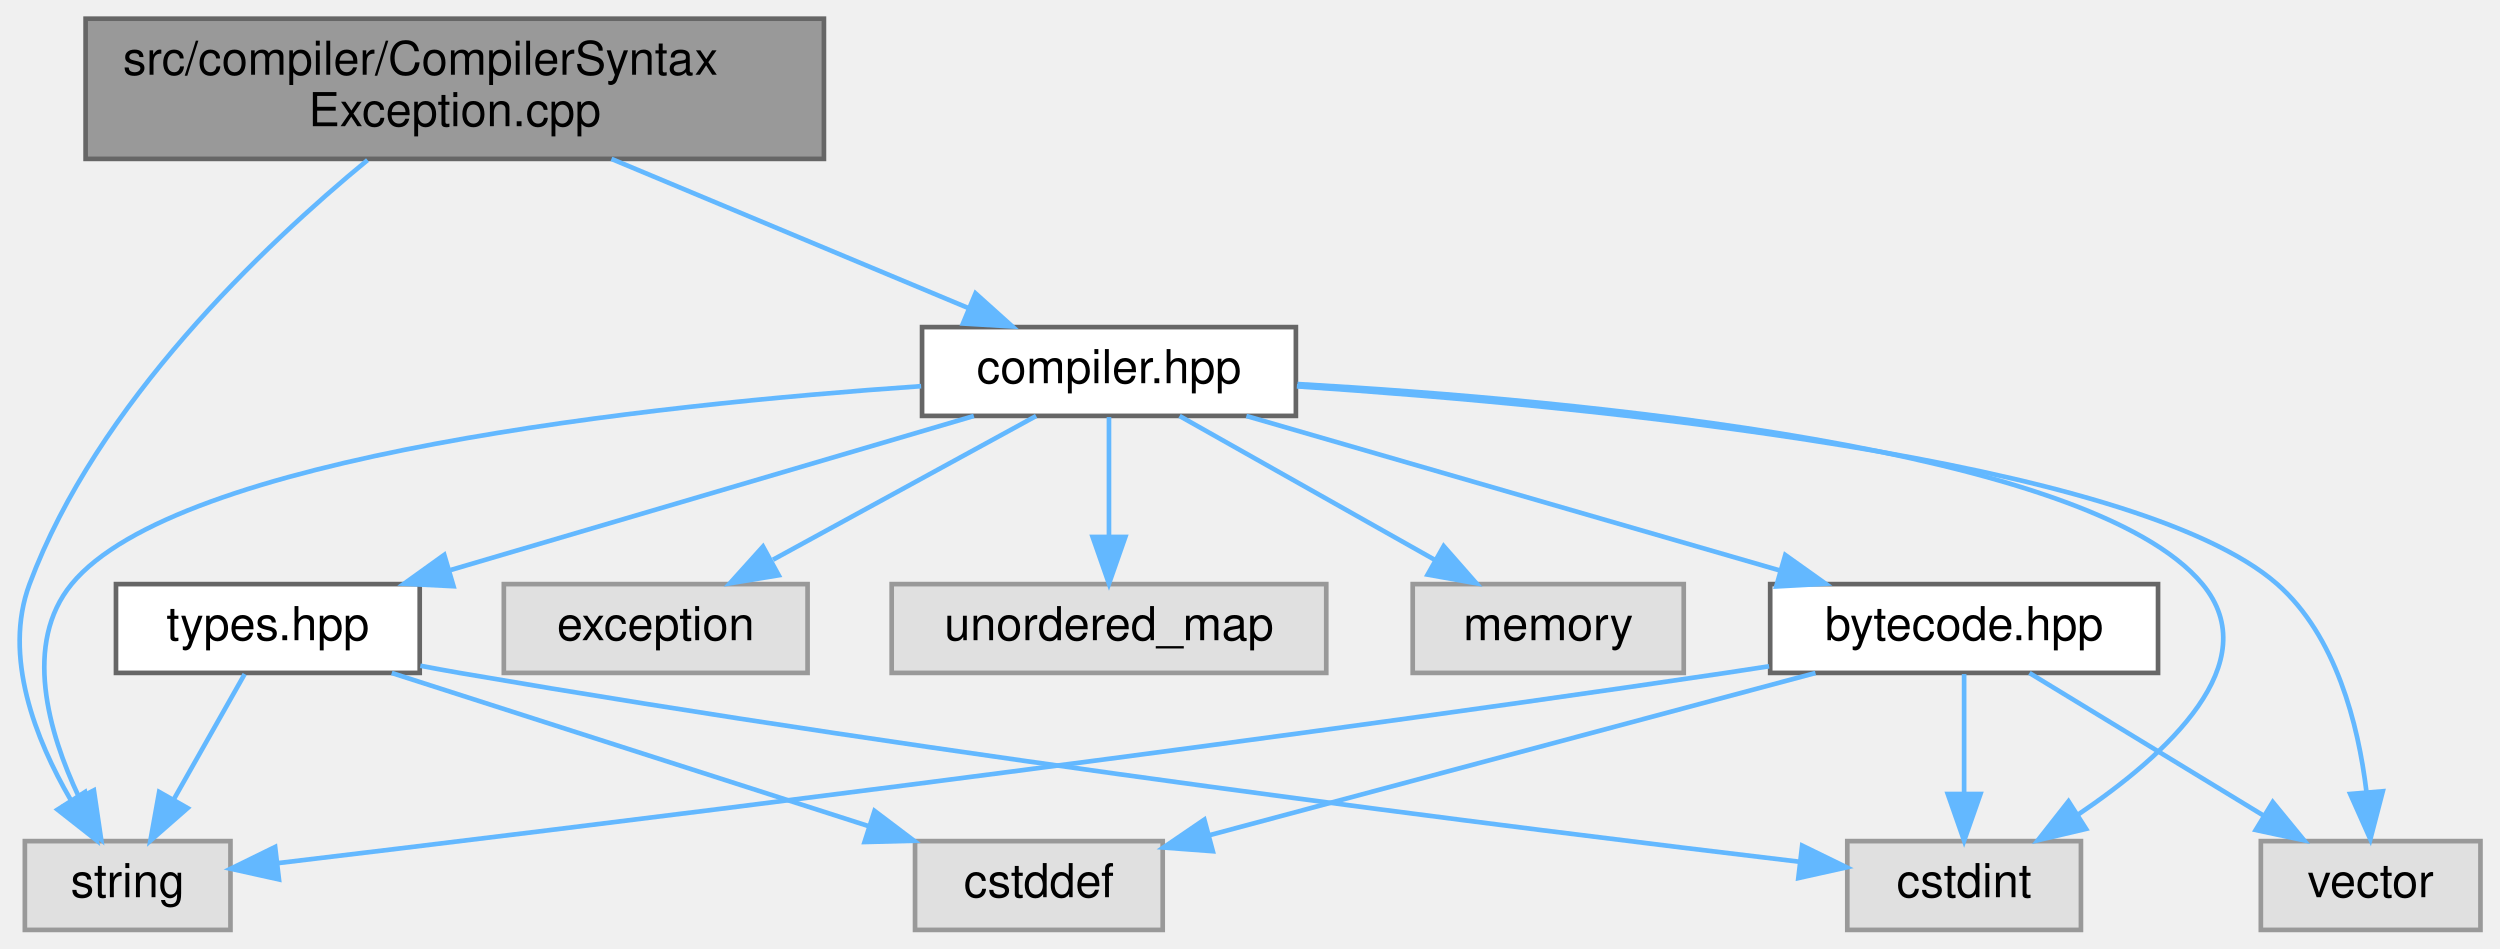
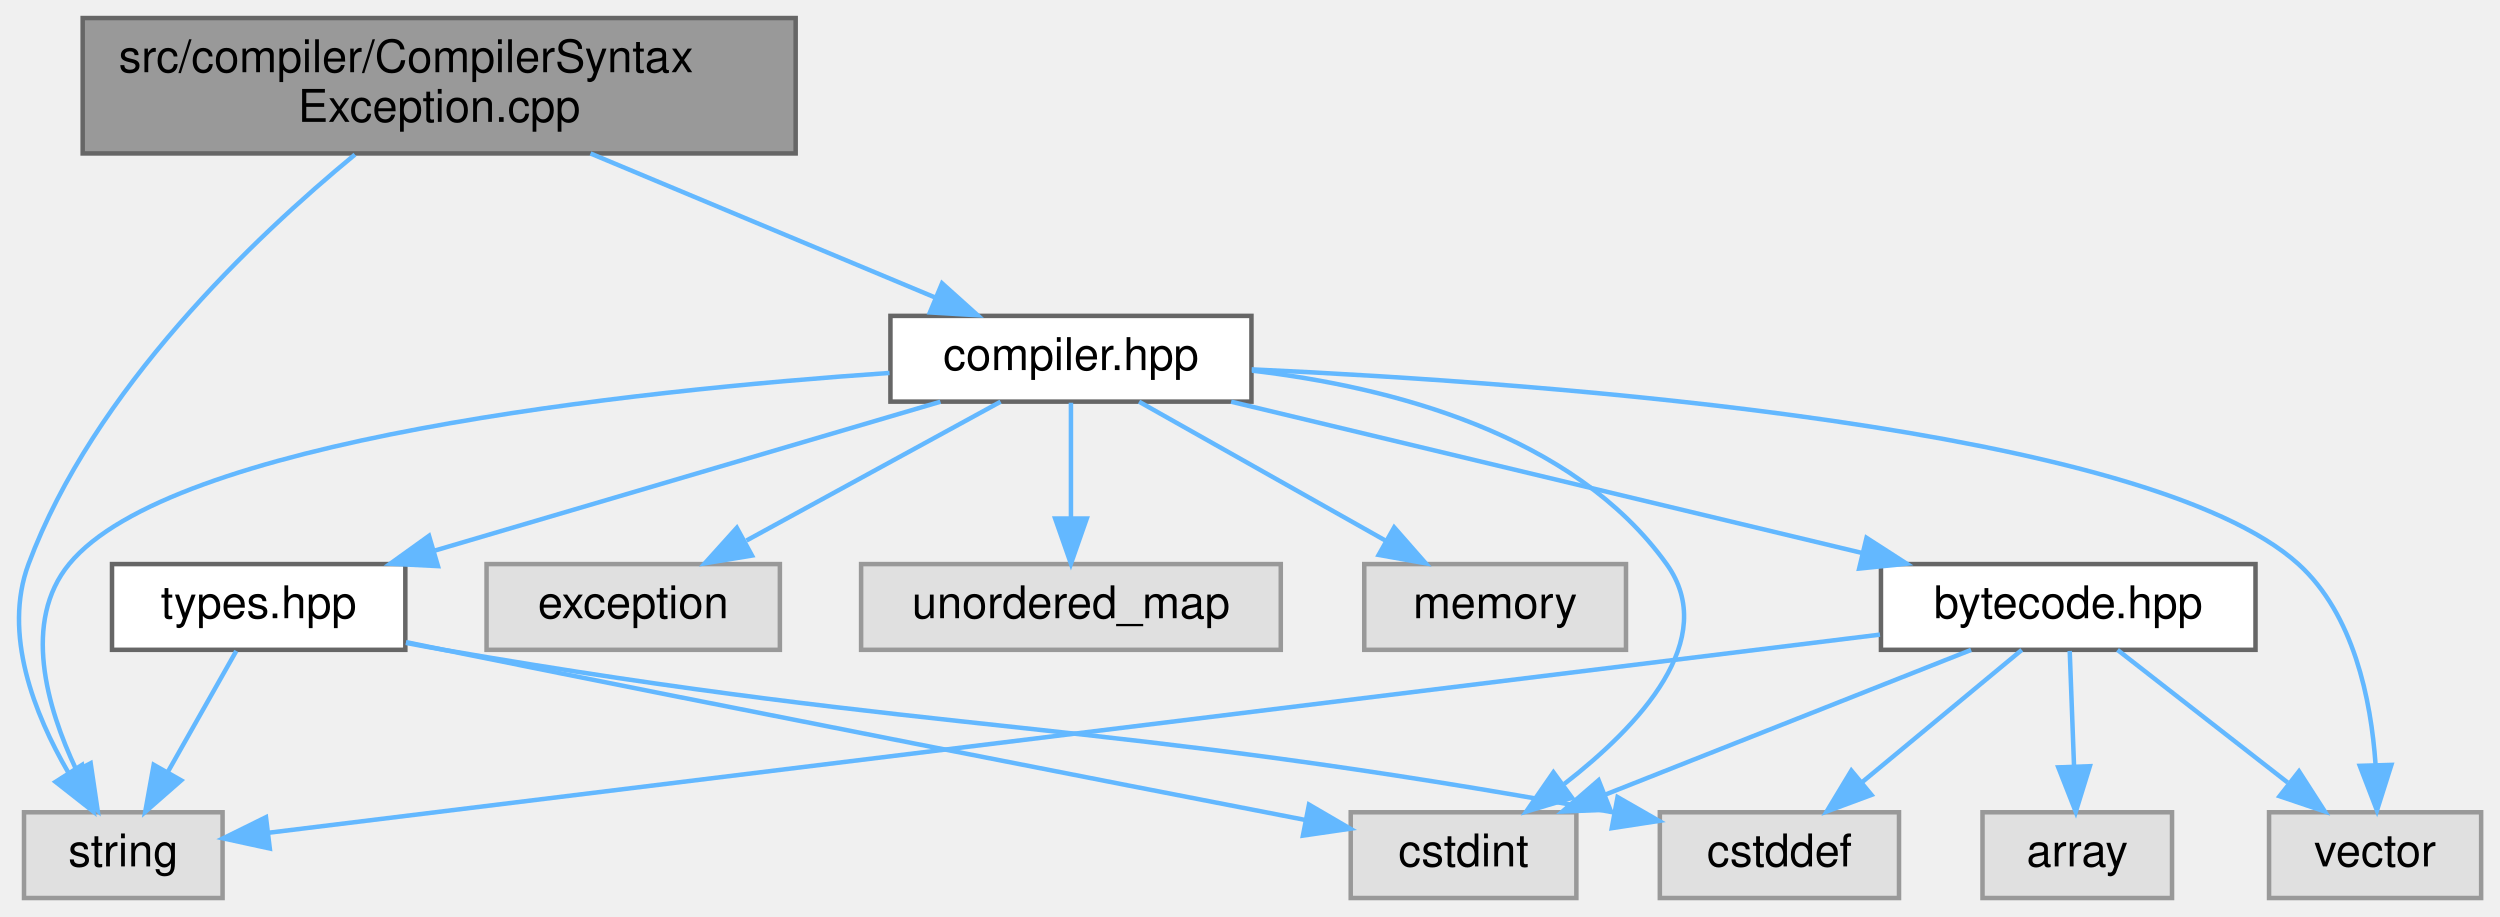
- <svg xmlns="http://www.w3.org/2000/svg" xmlns:xlink="http://www.w3.org/1999/xlink" width="535pt" height="203pt" viewBox="0.00 0.00 534.64 203.00">
+ <svg xmlns="http://www.w3.org/2000/svg" xmlns:xlink="http://www.w3.org/1999/xlink" width="554pt" height="203pt" viewBox="0.00 0.00 553.64 203.00">
  <g id="graph0" class="graph" transform="scale(1 1) rotate(0) translate(4 199)">
    <g id="Node000001" class="node">
      <g id="a_Node000001">
        <a xlink:title=" ">
          <polygon fill="#999999" stroke="#666666" points="172.14,-195 14.14,-195 14.14,-165 172.14,-165 172.14,-195" />
          <text text-anchor="start" x="22.14" y="-183" font-family="Helvetica,sans-Serif" font-size="10.00">src/compiler/CompilerSyntax</text>
          <text text-anchor="middle" x="93.14" y="-172" font-family="Helvetica,sans-Serif" font-size="10.00">Exception.cpp</text>
        </a>
      </g>
    </g>
    <g id="Node000002" class="node">
      <g id="a_Node000002">
        <a xlink:href="compiler_8hpp.html" target="_top" xlink:title=" ">
          <polygon fill="white" stroke="#666666" points="273.14,-129 193.14,-129 193.14,-110 273.14,-110 273.14,-129" />
          <text text-anchor="middle" x="233.14" y="-117" font-family="Helvetica,sans-Serif" font-size="10.00">compiler.hpp</text>
        </a>
      </g>
    </g>
    <g id="edge1_Node000001_Node000002" class="edge">
      <g id="a_edge1_Node000001_Node000002">
        <a xlink:title=" ">
          <path fill="none" stroke="#63b8ff" d="M126.67,-164.99C149.92,-155.27 180.63,-142.44 203.08,-133.06" />
          <polygon fill="#63b8ff" stroke="#63b8ff" points="204.58,-136.22 212.46,-129.14 201.89,-129.77 204.58,-136.22" />
        </a>
      </g>
    </g>
    <g id="Node000006" class="node">
      <g id="a_Node000006">
        <a xlink:title=" ">
          <polygon fill="#e0e0e0" stroke="#999999" points="45.14,-19 1.14,-19 1.14,0 45.14,0 45.14,-19" />
          <text text-anchor="middle" x="23.14" y="-7" font-family="Helvetica,sans-Serif" font-size="10.00">string</text>
        </a>
      </g>
    </g>
-     <g id="edge17_Node000001_Node000006" class="edge">
-       <g id="a_edge17_Node000001_Node000006">
+     <g id="edge18_Node000001_Node000006" class="edge">
+       <g id="a_edge18_Node000001_Node000006">
        <a xlink:title=" ">
          <path fill="none" stroke="#63b8ff" d="M74.47,-164.74C52.31,-146.51 16.55,-112.65 2.14,-74 -3.62,-58.57 3.45,-40.74 10.9,-27.91" />
          <polygon fill="#63b8ff" stroke="#63b8ff" points="14.03,-29.51 16.46,-19.2 8.13,-25.74 14.03,-29.51" />
        </a>
      </g>
    </g>
    <g id="Node000003" class="node">
      <g id="a_Node000003">
        <a xlink:href="bytecode_8hpp.html" target="_top" xlink:title=" ">
-           <polygon fill="white" stroke="#666666" points="457.64,-74 374.64,-74 374.64,-55 457.64,-55 457.64,-74" />
-           <text text-anchor="middle" x="416.14" y="-62" font-family="Helvetica,sans-Serif" font-size="10.00">bytecode.hpp</text>
+           <polygon fill="white" stroke="#666666" points="495.64,-74 412.64,-74 412.64,-55 495.64,-55 495.64,-74" />
+           <text text-anchor="middle" x="454.14" y="-62" font-family="Helvetica,sans-Serif" font-size="10.00">bytecode.hpp</text>
        </a>
      </g>
    </g>
    <g id="edge2_Node000002_Node000003" class="edge">
      <g id="a_edge2_Node000002_Node000003">
        <a xlink:title=" ">
-           <path fill="none" stroke="#63b8ff" d="M262.54,-109.98C293.53,-101.01 342.51,-86.82 376.81,-76.89" />
-           <polygon fill="#63b8ff" stroke="#63b8ff" points="377.87,-80.23 386.5,-74.08 375.93,-73.5 377.87,-80.23" />
+           <path fill="none" stroke="#63b8ff" d="M268.64,-109.98C306.63,-100.87 367.01,-86.4 408.5,-76.45" />
+           <polygon fill="#63b8ff" stroke="#63b8ff" points="409.44,-79.82 418.35,-74.08 407.81,-73.01 409.44,-79.82" />
        </a>
      </g>
    </g>
    <g id="Node000004" class="node">
      <g id="a_Node000004">
        <a xlink:title=" ">
-           <polygon fill="#e0e0e0" stroke="#999999" points="441.14,-19 391.14,-19 391.14,0 441.14,0 441.14,-19" />
-           <text text-anchor="middle" x="416.14" y="-7" font-family="Helvetica,sans-Serif" font-size="10.00">cstdint</text>
-         </a>
-       </g>
-     </g>
-     <g id="edge11_Node000002_Node000004" class="edge">
-       <g id="a_edge11_Node000002_Node000004">
-         <a xlink:title=" ">
-           <path fill="none" stroke="#63b8ff" d="M273.48,-116.82C333.8,-113.36 443.01,-103.15 467.14,-74 481.05,-57.19 459.65,-37.56 440.45,-24.63" />
-           <polygon fill="#63b8ff" stroke="#63b8ff" points="442.24,-21.62 431.93,-19.19 438.48,-27.52 442.24,-21.62" />
-         </a>
-       </g>
-     </g>
-     <g id="edge13_Node000002_Node000006" class="edge">
-       <g id="a_edge13_Node000002_Node000006">
+           <polygon fill="#e0e0e0" stroke="#999999" points="345.14,-19 295.14,-19 295.14,0 345.14,0 345.14,-19" />
+           <text text-anchor="middle" x="320.14" y="-7" font-family="Helvetica,sans-Serif" font-size="10.00">cstdint</text>
+         </a>
+       </g>
+     </g>
+     <g id="edge12_Node000002_Node000004" class="edge">
+       <g id="a_edge12_Node000002_Node000004">
+         <a xlink:title=" ">
+           <path fill="none" stroke="#63b8ff" d="M273.27,-116.87C303.95,-113.26 344.4,-102.88 365.14,-74 377.08,-57.36 359.11,-38.17 342.45,-25.27" />
+           <polygon fill="#63b8ff" stroke="#63b8ff" points="344.18,-22.2 334.03,-19.15 340.06,-27.86 344.18,-22.2" />
+         </a>
+       </g>
+     </g>
+     <g id="edge14_Node000002_Node000006" class="edge">
+       <g id="a_edge14_Node000002_Node000006">
        <a xlink:title=" ">
          <path fill="none" stroke="#63b8ff" d="M192.94,-116.36C135.33,-112.37 33.68,-101.52 11.14,-74 0.72,-61.29 6.15,-42.34 12.7,-28.45" />
          <polygon fill="#63b8ff" stroke="#63b8ff" points="15.91,-29.87 17.46,-19.39 9.71,-26.62 15.91,-29.87" />
        </a>
      </g>
    </g>
    <g id="Node000007" class="node">
      <g id="a_Node000007">
        <a xlink:title=" ">
-           <polygon fill="#e0e0e0" stroke="#999999" points="526.64,-19 479.64,-19 479.64,0 526.64,0 526.64,-19" />
-           <text text-anchor="middle" x="503.14" y="-7" font-family="Helvetica,sans-Serif" font-size="10.00">vector</text>
-         </a>
-       </g>
-     </g>
-     <g id="edge15_Node000002_Node000007" class="edge">
-       <g id="a_edge15_Node000002_Node000007">
-         <a xlink:title=" ">
-           <path fill="none" stroke="#63b8ff" d="M273.35,-116.32C335.9,-112.14 452.55,-100.88 483.14,-74 495.74,-62.92 500.48,-43.99 502.23,-29.67" />
-           <polygon fill="#63b8ff" stroke="#63b8ff" points="505.74,-29.67 503.07,-19.41 498.76,-29.09 505.74,-29.67" />
-         </a>
-       </g>
-     </g>
-     <g id="Node000008" class="node">
-       <g id="a_Node000008">
+           <polygon fill="#e0e0e0" stroke="#999999" points="545.64,-19 498.64,-19 498.64,0 545.64,0 545.64,-19" />
+           <text text-anchor="middle" x="522.14" y="-7" font-family="Helvetica,sans-Serif" font-size="10.00">vector</text>
+         </a>
+       </g>
+     </g>
+     <g id="edge16_Node000002_Node000007" class="edge">
+       <g id="a_edge16_Node000002_Node000007">
+         <a xlink:title=" ">
+           <path fill="none" stroke="#63b8ff" d="M273.19,-117.15C340.38,-114.06 471.75,-104.23 505.14,-74 517.42,-62.88 521.24,-43.95 522.24,-29.64" />
+           <polygon fill="#63b8ff" stroke="#63b8ff" points="525.75,-29.5 522.55,-19.4 518.75,-29.29 525.75,-29.5" />
+         </a>
+       </g>
+     </g>
+     <g id="Node000009" class="node">
+       <g id="a_Node000009">
        <a xlink:href="types_8hpp.html" target="_top" xlink:title=" ">
          <polygon fill="white" stroke="#666666" points="85.64,-74 20.64,-74 20.64,-55 85.64,-55 85.64,-74" />
          <text text-anchor="middle" x="53.14" y="-62" font-family="Helvetica,sans-Serif" font-size="10.00">types.hpp</text>
        </a>
      </g>
    </g>
-     <g id="edge7_Node000002_Node000008" class="edge">
-       <g id="a_edge7_Node000002_Node000008">
+     <g id="edge8_Node000002_Node000009" class="edge">
+       <g id="a_edge8_Node000002_Node000009">
        <a xlink:title=" ">
          <path fill="none" stroke="#63b8ff" d="M204.22,-109.98C173.87,-101.05 125.97,-86.94 92.26,-77.02" />
          <polygon fill="#63b8ff" stroke="#63b8ff" points="92.87,-73.55 82.28,-74.08 90.89,-80.26 92.87,-73.55" />
        </a>
      </g>
    </g>
-     <g id="Node000009" class="node">
-       <g id="a_Node000009">
+     <g id="Node000010" class="node">
+       <g id="a_Node000010">
        <a xlink:title=" ">
          <polygon fill="#e0e0e0" stroke="#999999" points="168.64,-74 103.64,-74 103.64,-55 168.64,-55 168.64,-74" />
          <text text-anchor="middle" x="136.14" y="-62" font-family="Helvetica,sans-Serif" font-size="10.00">exception</text>
        </a>
      </g>
    </g>
-     <g id="edge12_Node000002_Node000009" class="edge">
-       <g id="a_edge12_Node000002_Node000009">
+     <g id="edge13_Node000002_Node000010" class="edge">
+       <g id="a_edge13_Node000002_Node000010">
        <a xlink:title=" ">
          <path fill="none" stroke="#63b8ff" d="M217.55,-109.98C202.37,-101.69 179.04,-88.94 161.24,-79.22" />
          <polygon fill="#63b8ff" stroke="#63b8ff" points="162.46,-75.89 152.01,-74.17 159.1,-82.04 162.46,-75.89" />
        </a>
      </g>
    </g>
-     <g id="Node000010" class="node">
-       <g id="a_Node000010">
+     <g id="Node000011" class="node">
+       <g id="a_Node000011">
        <a xlink:title=" ">
          <polygon fill="#e0e0e0" stroke="#999999" points="279.64,-74 186.64,-74 186.64,-55 279.64,-55 279.64,-74" />
          <text text-anchor="middle" x="233.14" y="-62" font-family="Helvetica,sans-Serif" font-size="10.00">unordered_map</text>
        </a>
      </g>
    </g>
-     <g id="edge14_Node000002_Node000010" class="edge">
-       <g id="a_edge14_Node000002_Node000010">
+     <g id="edge15_Node000002_Node000011" class="edge">
+       <g id="a_edge15_Node000002_Node000011">
        <a xlink:title=" ">
          <path fill="none" stroke="#63b8ff" d="M233.14,-109.75C233.14,-102.8 233.14,-92.85 233.14,-84.13" />
          <polygon fill="#63b8ff" stroke="#63b8ff" points="236.64,-84.09 233.14,-74.09 229.64,-84.09 236.64,-84.09" />
        </a>
      </g>
    </g>
-     <g id="Node000011" class="node">
-       <g id="a_Node000011">
+     <g id="Node000012" class="node">
+       <g id="a_Node000012">
        <a xlink:title=" ">
          <polygon fill="#e0e0e0" stroke="#999999" points="356.14,-74 298.14,-74 298.14,-55 356.14,-55 356.14,-74" />
          <text text-anchor="middle" x="327.14" y="-62" font-family="Helvetica,sans-Serif" font-size="10.00">memory</text>
        </a>
      </g>
    </g>
-     <g id="edge16_Node000002_Node000011" class="edge">
-       <g id="a_edge16_Node000002_Node000011">
+     <g id="edge17_Node000002_Node000012" class="edge">
+       <g id="a_edge17_Node000002_Node000012">
        <a xlink:title=" ">
          <path fill="none" stroke="#63b8ff" d="M248.24,-109.98C262.95,-101.69 285.56,-88.94 302.81,-79.22" />
          <polygon fill="#63b8ff" stroke="#63b8ff" points="304.77,-82.13 311.76,-74.17 301.33,-76.03 304.77,-82.13" />
        </a>
      </g>
    </g>
    <g id="edge3_Node000003_Node000004" class="edge">
      <g id="a_edge3_Node000003_Node000004">
        <a xlink:title=" ">
-           <path fill="none" stroke="#63b8ff" d="M416.14,-54.75C416.14,-47.8 416.14,-37.85 416.14,-29.13" />
-           <polygon fill="#63b8ff" stroke="#63b8ff" points="419.64,-29.09 416.14,-19.09 412.64,-29.09 419.64,-29.09" />
+           <path fill="none" stroke="#63b8ff" d="M432.61,-54.98C410.66,-46.3 376.4,-32.75 351.45,-22.88" />
+           <polygon fill="#63b8ff" stroke="#63b8ff" points="352.64,-19.59 342.06,-19.17 350.07,-26.1 352.64,-19.59" />
        </a>
      </g>
    </g>
    <g id="Node000005" class="node">
      <g id="a_Node000005">
        <a xlink:title=" ">
-           <polygon fill="#e0e0e0" stroke="#999999" points="244.64,-19 191.64,-19 191.64,0 244.64,0 244.64,-19" />
-           <text text-anchor="middle" x="218.14" y="-7" font-family="Helvetica,sans-Serif" font-size="10.00">cstddef</text>
+           <polygon fill="#e0e0e0" stroke="#999999" points="416.64,-19 363.64,-19 363.64,0 416.64,0 416.64,-19" />
+           <text text-anchor="middle" x="390.14" y="-7" font-family="Helvetica,sans-Serif" font-size="10.00">cstddef</text>
        </a>
      </g>
    </g>
    <g id="edge4_Node000003_Node000005" class="edge">
      <g id="a_edge4_Node000003_Node000005">
        <a xlink:title=" ">
-           <path fill="none" stroke="#63b8ff" d="M384.33,-54.98C348.95,-45.52 291.91,-30.25 254.72,-20.29" />
-           <polygon fill="#63b8ff" stroke="#63b8ff" points="255.36,-16.84 244.79,-17.63 253.55,-23.6 255.36,-16.84" />
+           <path fill="none" stroke="#63b8ff" d="M443.85,-54.98C434.3,-47.07 419.86,-35.11 408.35,-25.58" />
+           <polygon fill="#63b8ff" stroke="#63b8ff" points="410.54,-22.85 400.61,-19.17 406.08,-28.24 410.54,-22.85" />
        </a>
      </g>
    </g>
    <g id="edge5_Node000003_Node000006" class="edge">
      <g id="a_edge5_Node000003_Node000006">
        <a xlink:title=" ">
-           <path fill="none" stroke="#63b8ff" d="M374.41,-56.42C371.27,-55.93 368.16,-55.45 365.14,-55 251.44,-38.13 115.94,-21.54 55.28,-14.29" />
-           <polygon fill="#63b8ff" stroke="#63b8ff" points="55.52,-10.8 45.18,-13.09 54.7,-17.75 55.52,-10.8" />
+           <path fill="none" stroke="#63b8ff" d="M412.42,-58.37C326.67,-47.83 132.21,-23.91 55.31,-14.46" />
+           <polygon fill="#63b8ff" stroke="#63b8ff" points="55.61,-10.97 45.26,-13.22 54.76,-17.91 55.61,-10.97" />
        </a>
      </g>
    </g>
    <g id="edge6_Node000003_Node000007" class="edge">
      <g id="a_edge6_Node000003_Node000007">
        <a xlink:title=" ">
-           <path fill="none" stroke="#63b8ff" d="M430.12,-54.98C443.61,-46.77 464.27,-34.18 480.18,-24.49" />
-           <polygon fill="#63b8ff" stroke="#63b8ff" points="482.19,-27.36 488.9,-19.17 478.54,-21.38 482.19,-27.36" />
-         </a>
-       </g>
-     </g>
-     <g id="edge9_Node000008_Node000004" class="edge">
-       <g id="a_edge9_Node000008_Node000004">
-         <a xlink:title=" ">
-           <path fill="none" stroke="#63b8ff" d="M85.77,-56.53C88.6,-55.99 91.42,-55.47 94.14,-55 198.01,-37.08 321.73,-21.62 381.03,-14.57" />
-           <polygon fill="#63b8ff" stroke="#63b8ff" points="381.48,-18.04 391,-13.39 380.66,-11.09 381.48,-18.04" />
-         </a>
-       </g>
-     </g>
-     <g id="edge8_Node000008_Node000005" class="edge">
-       <g id="a_edge8_Node000008_Node000005">
-         <a xlink:title=" ">
-           <path fill="none" stroke="#63b8ff" d="M79.65,-54.98C107.35,-46.09 151,-32.07 181.88,-22.15" />
-           <polygon fill="#63b8ff" stroke="#63b8ff" points="182.97,-25.47 191.42,-19.08 180.83,-18.81 182.97,-25.47" />
-         </a>
-       </g>
-     </g>
-     <g id="edge10_Node000008_Node000006" class="edge">
-       <g id="a_edge10_Node000008_Node000006">
+           <path fill="none" stroke="#63b8ff" d="M465.06,-54.98C475.21,-47.07 490.56,-35.11 502.78,-25.58" />
+           <polygon fill="#63b8ff" stroke="#63b8ff" points="505.28,-28.08 511.01,-19.17 500.97,-22.56 505.28,-28.08" />
+         </a>
+       </g>
+     </g>
+     <g id="Node000008" class="node">
+       <g id="a_Node000008">
+         <a xlink:title=" ">
+           <polygon fill="#e0e0e0" stroke="#999999" points="477.14,-19 435.14,-19 435.14,0 477.14,0 477.14,-19" />
+           <text text-anchor="middle" x="456.14" y="-7" font-family="Helvetica,sans-Serif" font-size="10.00">array</text>
+         </a>
+       </g>
+     </g>
+     <g id="edge7_Node000003_Node000008" class="edge">
+       <g id="a_edge7_Node000003_Node000008">
+         <a xlink:title=" ">
+           <path fill="none" stroke="#63b8ff" d="M454.47,-54.75C454.73,-47.8 455.11,-37.85 455.43,-29.13" />
+           <polygon fill="#63b8ff" stroke="#63b8ff" points="458.93,-29.21 455.81,-19.09 451.94,-28.95 458.93,-29.21" />
+         </a>
+       </g>
+     </g>
+     <g id="edge10_Node000009_Node000004" class="edge">
+       <g id="a_edge10_Node000009_Node000004">
+         <a xlink:title=" ">
+           <path fill="none" stroke="#63b8ff" d="M85.8,-56.7C88.62,-56.12 91.43,-55.55 94.14,-55 161.63,-41.36 240.58,-25.94 285.04,-17.3" />
+           <polygon fill="#63b8ff" stroke="#63b8ff" points="285.89,-20.7 295.04,-15.36 284.55,-13.83 285.89,-20.7" />
+         </a>
+       </g>
+     </g>
+     <g id="edge9_Node000009_Node000005" class="edge">
+       <g id="a_edge9_Node000009_Node000005">
+         <a xlink:title=" ">
+           <path fill="none" stroke="#63b8ff" d="M85.77,-56.53C88.6,-55.99 91.42,-55.47 94.14,-55 205.95,-35.69 237.74,-40.16 353.5,-18.95" />
+           <polygon fill="#63b8ff" stroke="#63b8ff" points="354.27,-22.36 363.46,-17.09 352.99,-15.48 354.27,-22.36" />
+         </a>
+       </g>
+     </g>
+     <g id="edge11_Node000009_Node000006" class="edge">
+       <g id="a_edge11_Node000009_Node000006">
        <a xlink:title=" ">
          <path fill="none" stroke="#63b8ff" d="M48.18,-54.75C44.08,-47.49 38.11,-36.95 33.03,-27.98" />
          <polygon fill="#63b8ff" stroke="#63b8ff" points="35.97,-26.07 28,-19.09 29.88,-29.52 35.97,-26.07" />
        </a>
      </g>
    </g>
  </g>
</svg>
